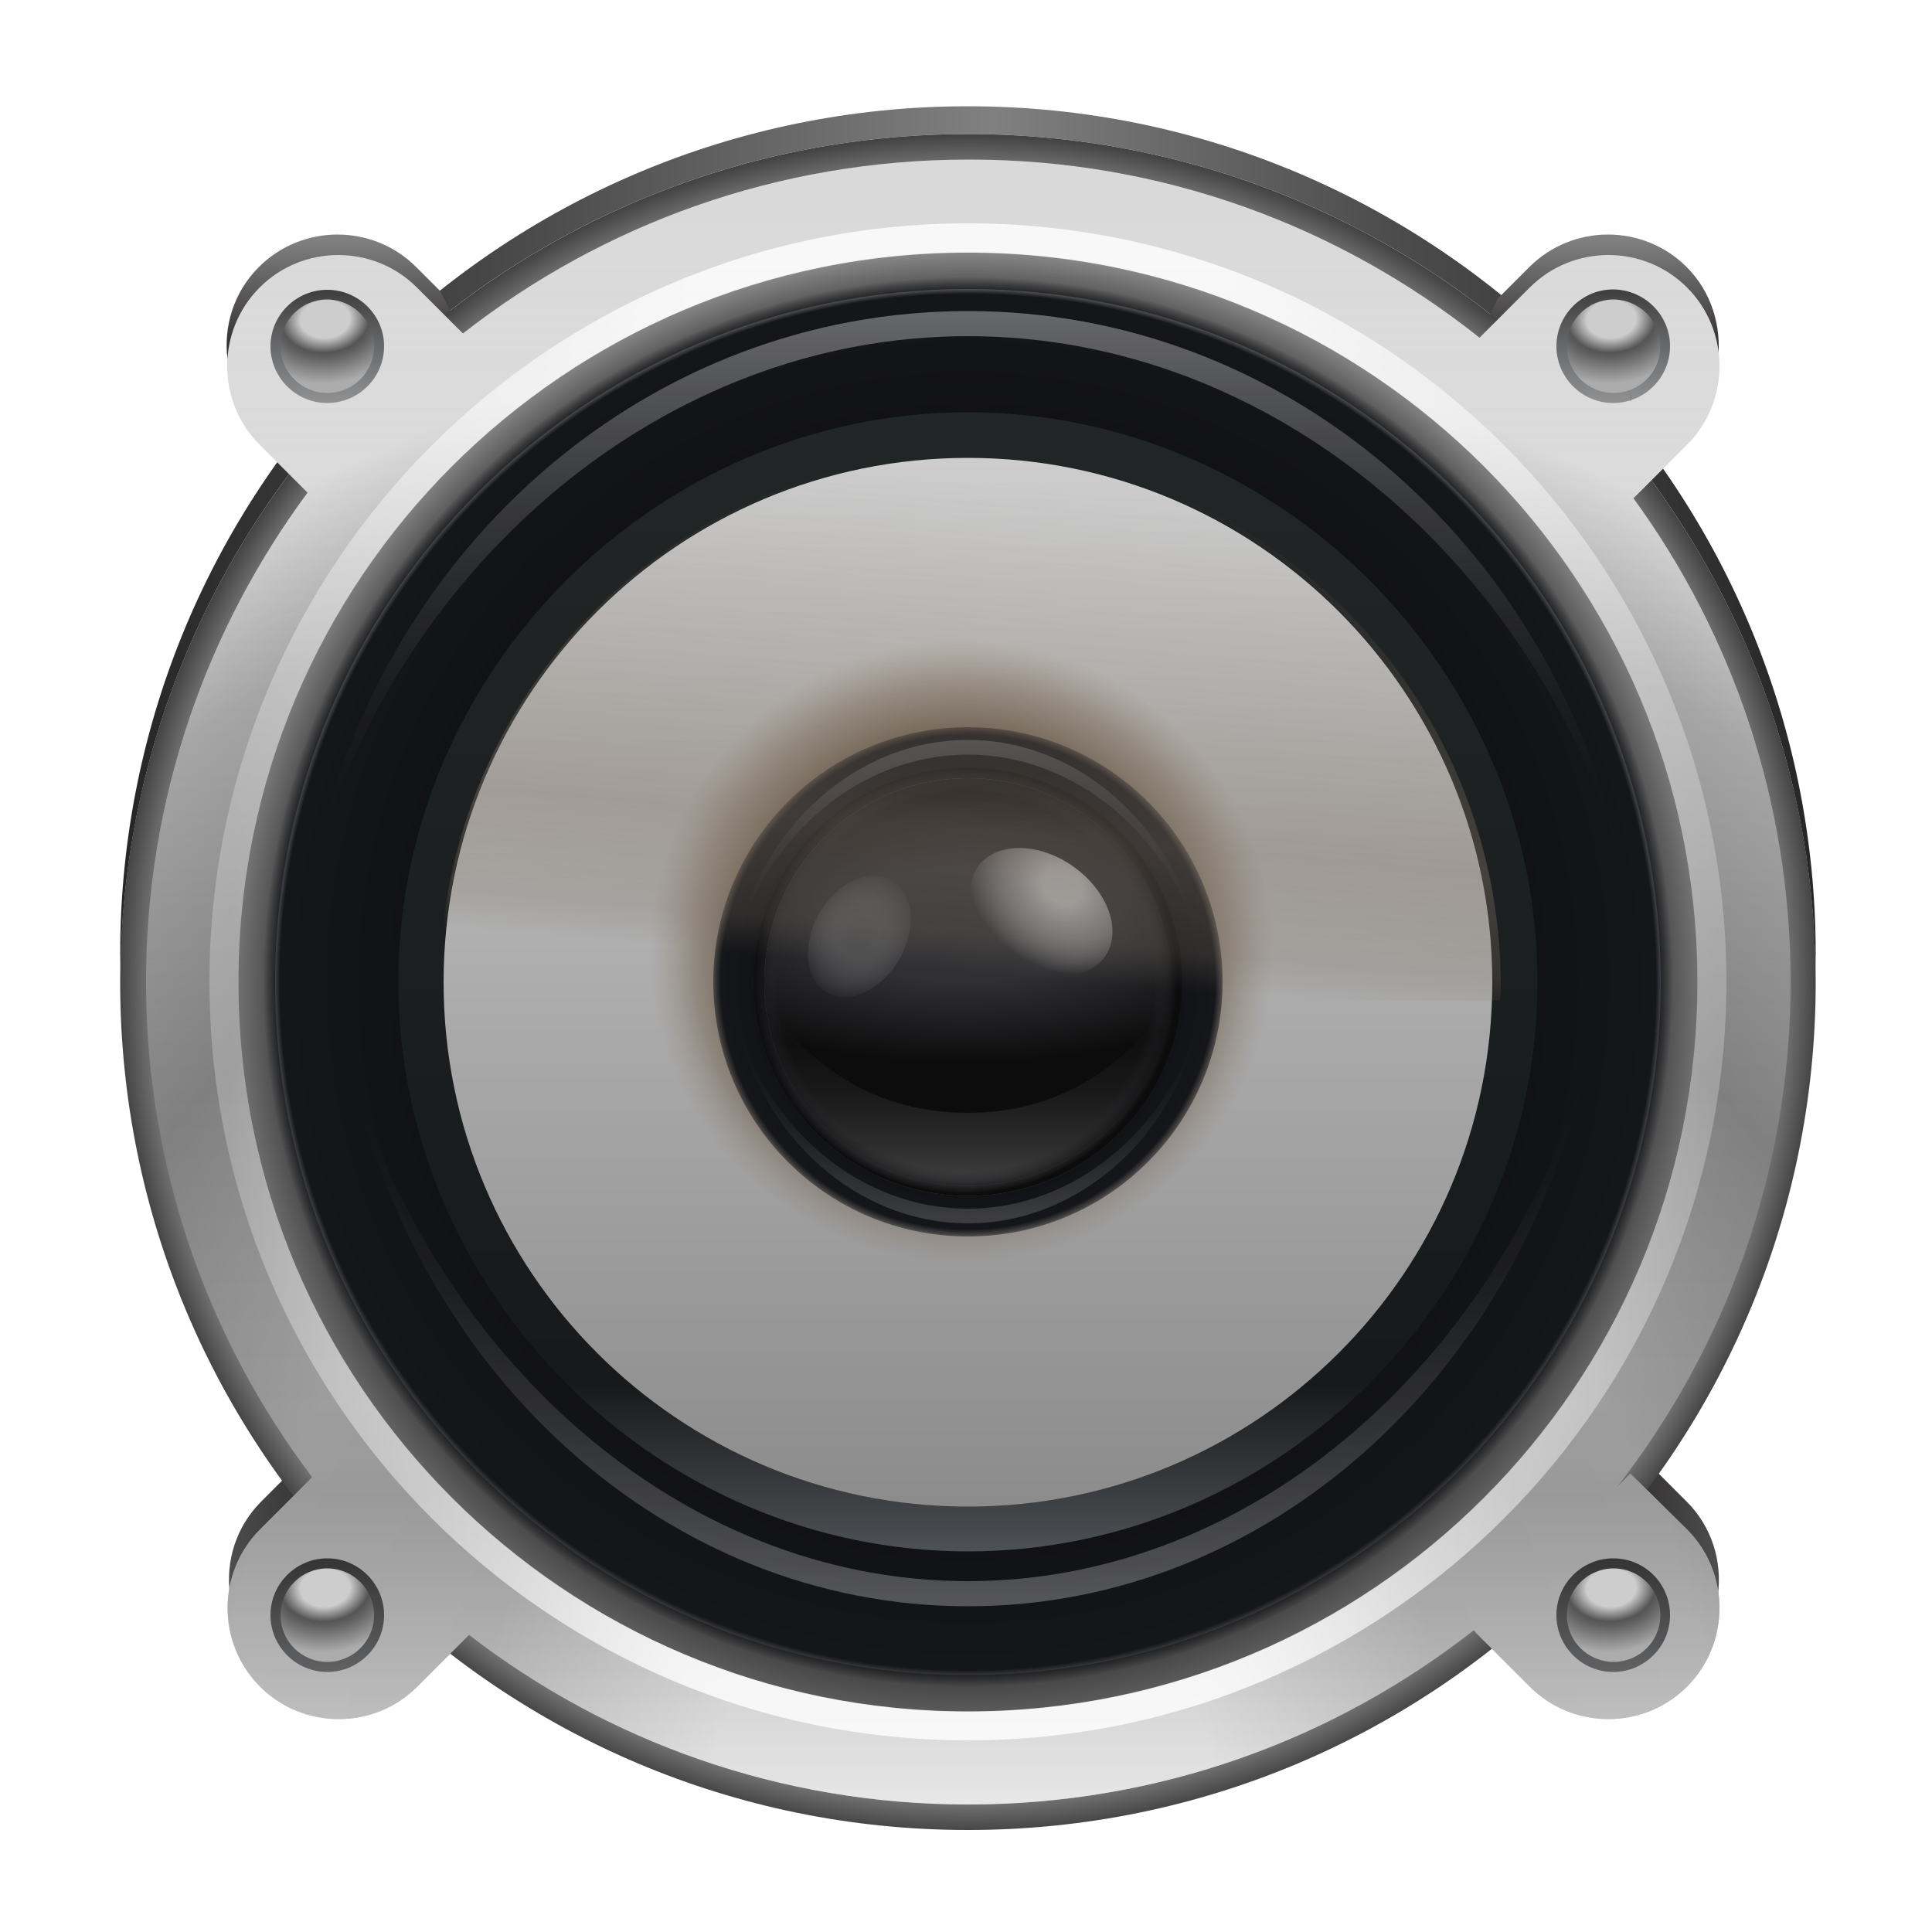
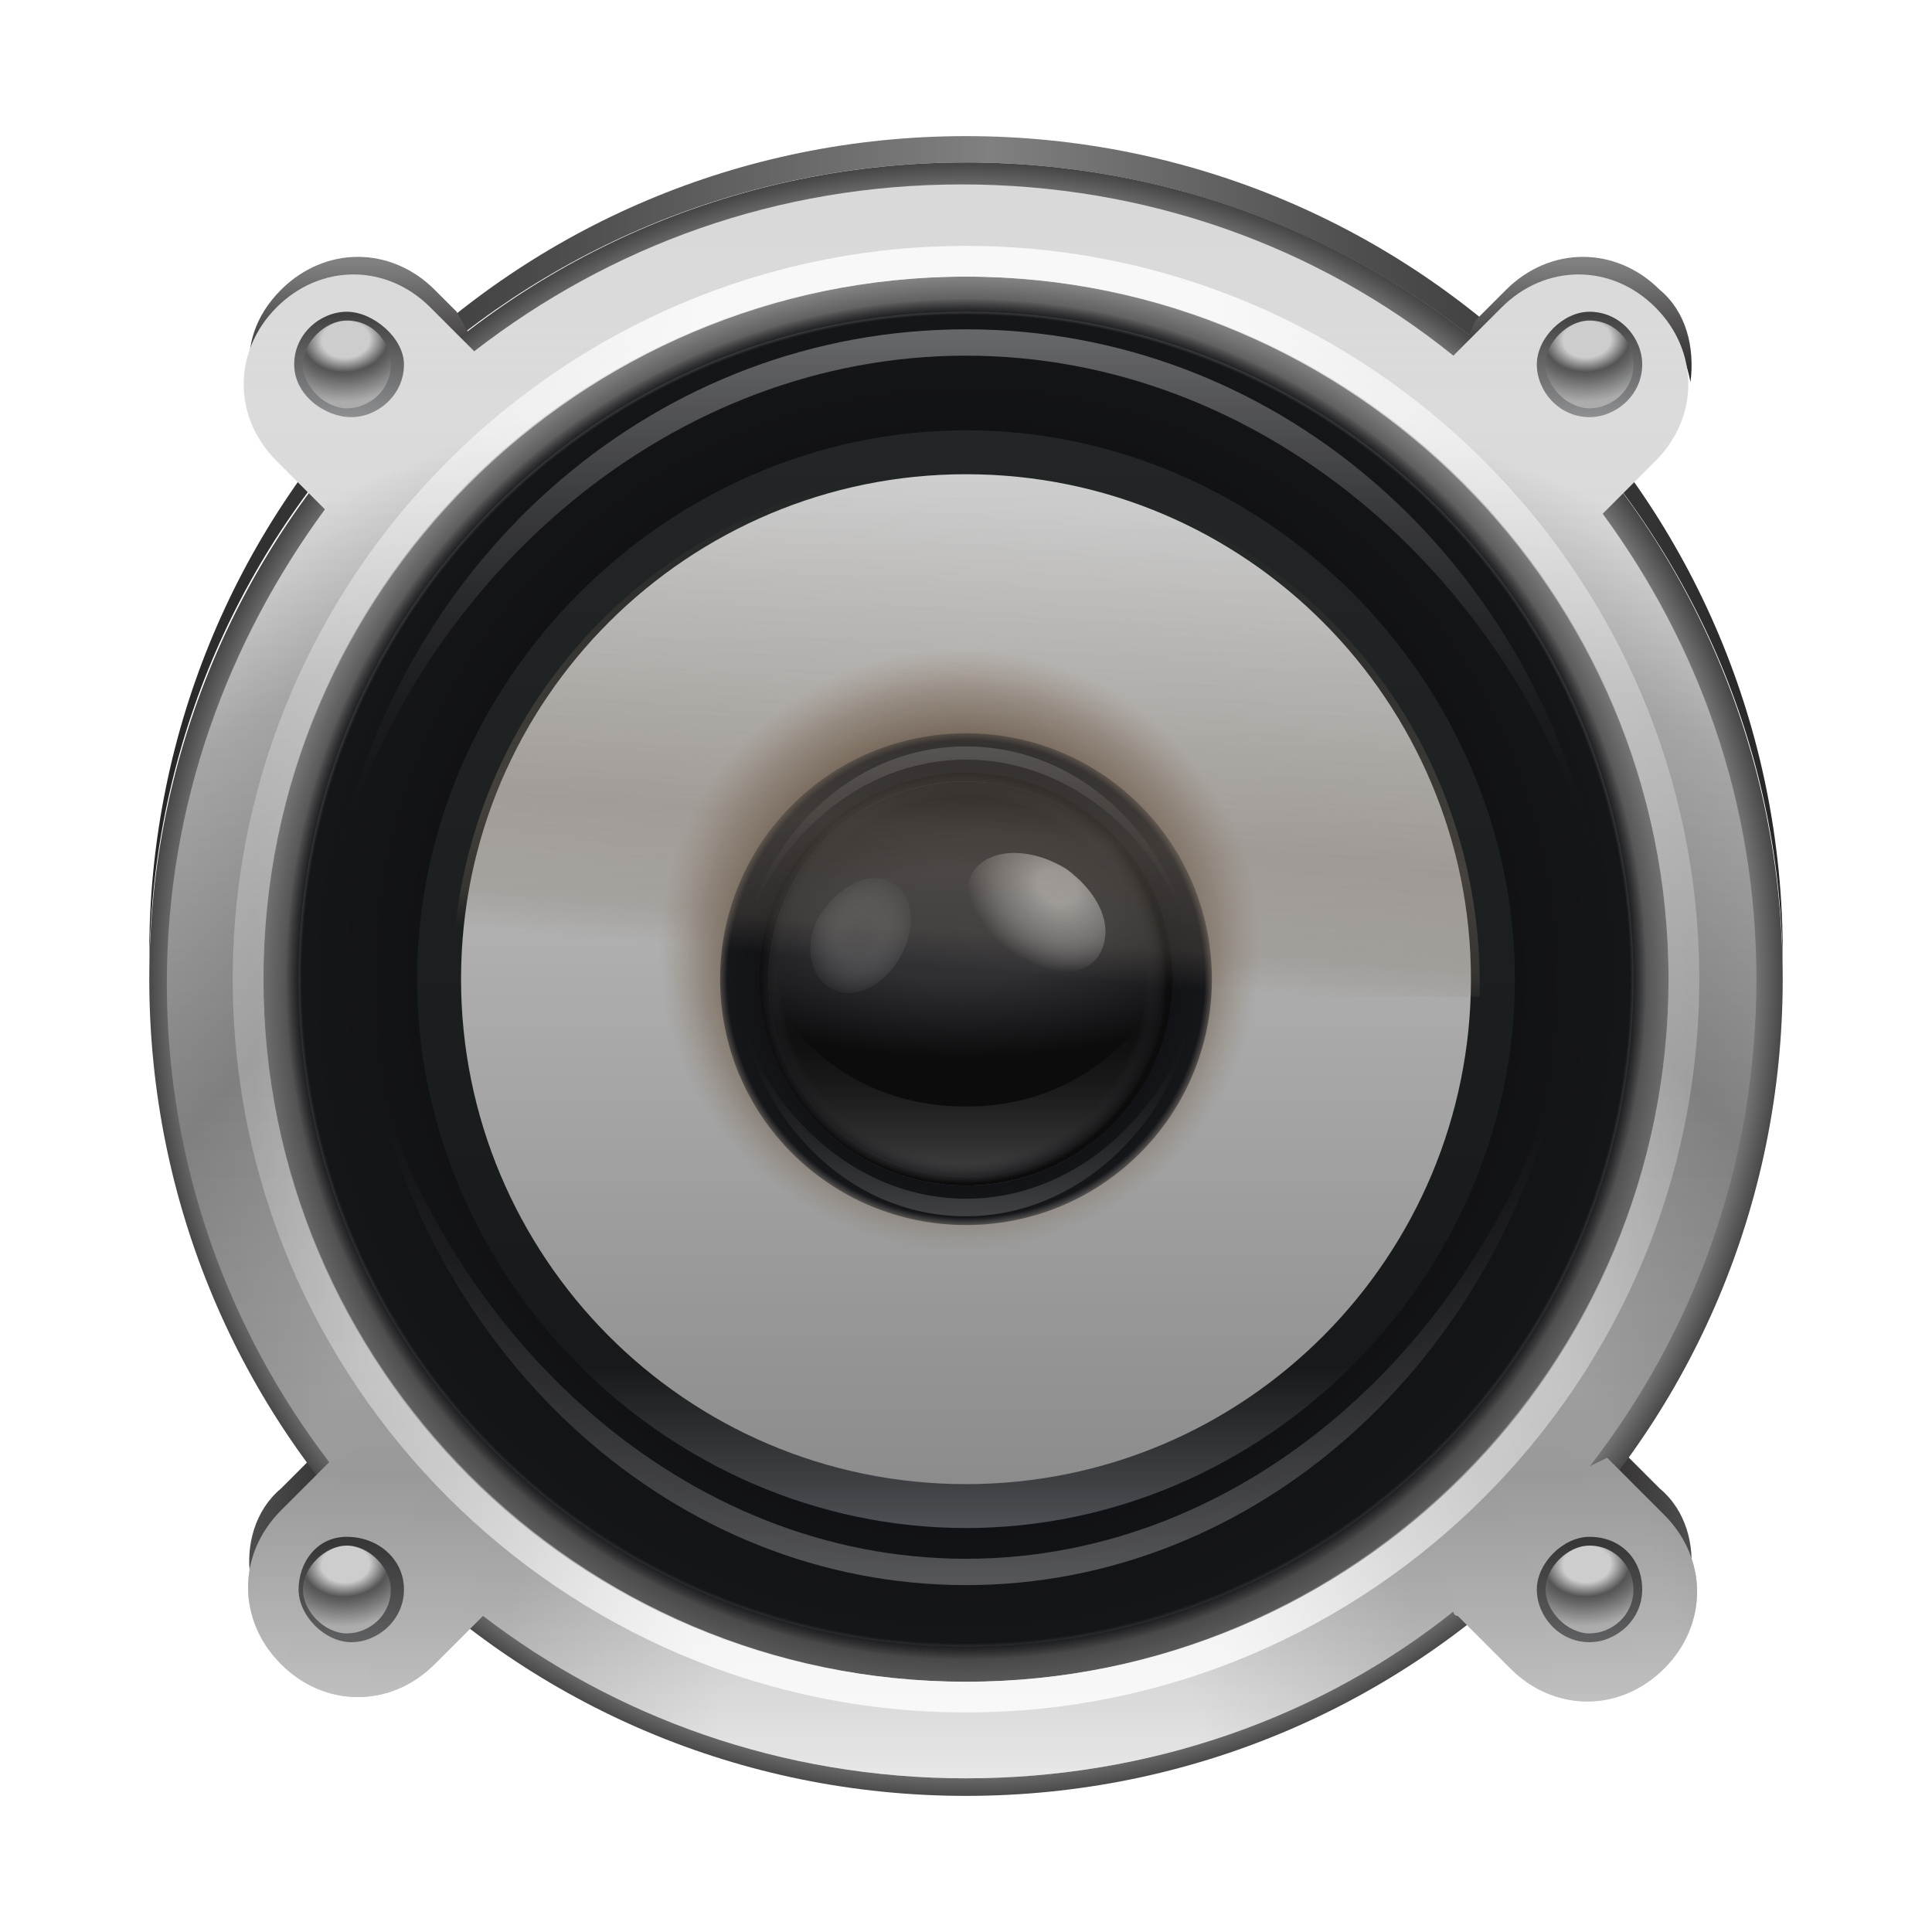
- <svg xmlns="http://www.w3.org/2000/svg" version="1.1" id="icon-speaker" x="0px" y="0px" viewBox="0 0 500 500" style="enable-background:new 0 0 500 500;" xml:space="preserve">
+ <svg xmlns="http://www.w3.org/2000/svg" id="icon-speaker" viewBox="0 0 44 44">
  <style type="text/css">
- 	.st0{fill:url(#SVGID_1_);}
- 	.st1{fill:url(#SVGID_2_);}
- 	.st2{fill:url(#SVGID_3_);}
- 	.st3{fill:url(#SVGID_4_);}
- 	.st4{fill:url(#SVGID_5_);}
- 	.st5{fill:url(#SVGID_6_);}
- 	.st6{fill:url(#SVGID_7_);}
- 	.st7{fill:url(#SVGID_8_);}
- 	.st8{opacity:0.5;fill:url(#SVGID_9_);enable-background:new    ;}
- 	.st9{fill:url(#SVGID_10_);}
- 	.st10{fill:url(#SVGID_11_);}
- 	.st11{opacity:0.8;fill:url(#SVGID_12_);enable-background:new    ;}
- 	.st12{opacity:0.8;fill:url(#SVGID_13_);enable-background:new    ;}
- 	.st13{fill:url(#SVGID_14_);}
- 	.st14{opacity:0.8;fill:url(#SVGID_15_);enable-background:new    ;}
- 	.st15{fill:url(#SVGID_16_);}
- 	.st16{opacity:0.8;fill:url(#SVGID_17_);enable-background:new    ;}
- 	.st17{fill:url(#SVGID_18_);}
- 	.st18{opacity:0.8;fill:url(#SVGID_19_);enable-background:new    ;}
- 	.st19{fill:url(#SVGID_20_);}
- 	.st20{fill:#808080;}
- 	.st21{opacity:0.6;fill:url(#SVGID_21_);enable-background:new    ;}
- 	.st22{fill:url(#SVGID_22_);}
- 	.st23{opacity:0.5;fill:url(#SVGID_23_);enable-background:new    ;}
- 	.st24{opacity:0.4;fill:url(#SVGID_24_);enable-background:new    ;}
- 	.st25{fill:url(#SVGID_25_);}
- 	.st26{fill:url(#SVGID_26_);}
- 	.st27{fill:url(#SVGID_27_);}
- 	.st28{opacity:0.3;fill:url(#SVGID_28_);enable-background:new    ;}
- 	.st29{opacity:0.25;fill:url(#SVGID_29_);enable-background:new    ;}
- 	.st30{opacity:0.8;fill:url(#SVGID_30_);enable-background:new    ;}
- 	.st31{fill:url(#SVGID_31_);}
- 	.st32{opacity:0.7;fill:url(#SVGID_32_);enable-background:new    ;}
- 	.st33{fill:url(#SVGID_33_);}
- 	.st34{opacity:0.5;fill:url(#SVGID_34_);enable-background:new    ;}
- </style>
-   <linearGradient id="SVGID_1_" gradientUnits="userSpaceOnUse" x1="30.895" y1="362.817" x2="469.756" y2="362.817" gradientTransform="matrix(1 0 0 -1 0.1758 501.7847)">
+ 		.st0{fill:url(#SVGID_1_);}
+ 		.st1{fill:url(#SVGID_2_);}
+ 		.st2{fill:url(#SVGID_3_);}
+ 		.st3{fill:url(#SVGID_4_);}
+ 		.st4{fill:url(#SVGID_5_);}
+ 		.st5{fill:url(#SVGID_6_);}
+ 		.st6{fill:url(#SVGID_7_);}
+ 		.st7{fill:url(#SVGID_8_);}
+ 		.st8{opacity:0.5;fill:url(#SVGID_9_);enable-background:new    ;}
+ 		.st9{fill:url(#SVGID_10_);}
+ 		.st10{fill:url(#SVGID_11_);}
+ 		.st11{opacity:0.8;fill:url(#SVGID_12_);enable-background:new    ;}
+ 		.st12{opacity:0.8;fill:url(#SVGID_13_);enable-background:new    ;}
+ 		.st13{fill:url(#SVGID_14_);}
+ 		.st14{opacity:0.8;fill:url(#SVGID_15_);enable-background:new    ;}
+ 		.st15{fill:url(#SVGID_16_);}
+ 		.st16{opacity:0.8;fill:url(#SVGID_17_);enable-background:new    ;}
+ 		.st17{fill:url(#SVGID_18_);}
+ 		.st18{opacity:0.8;fill:url(#SVGID_19_);enable-background:new    ;}
+ 		.st19{fill:url(#SVGID_20_);}
+ 		.st20{fill:#808080;}
+ 		.st21{opacity:0.6;fill:url(#SVGID_21_);enable-background:new    ;}
+ 		.st22{fill:url(#SVGID_22_);}
+ 		.st23{opacity:0.5;fill:url(#SVGID_23_);enable-background:new    ;}
+ 		.st24{opacity:0.4;fill:url(#SVGID_24_);enable-background:new    ;}
+ 		.st25{fill:url(#SVGID_25_);}
+ 		.st26{fill:url(#SVGID_26_);}
+ 		.st27{fill:url(#SVGID_27_);}
+ 		.st28{opacity:0.3;fill:url(#SVGID_28_);enable-background:new    ;}
+ 		.st29{opacity:0.25;fill:url(#SVGID_29_);enable-background:new    ;}
+ 		.st30{opacity:0.8;fill:url(#SVGID_30_);enable-background:new    ;}
+ 		.st31{fill:url(#SVGID_31_);}
+ 		.st32{opacity:0.7;fill:url(#SVGID_32_);enable-background:new    ;}
+ 		.st33{fill:url(#SVGID_33_);}
+ 		.st34{opacity:0.5;fill:url(#SVGID_34_);enable-background:new    ;}
+ 	</style>
+   <linearGradient id="SVGID_1_" gradientUnits="userSpaceOnUse" x1="3.189" y1="-445.259" x2="40.459" y2="-445.259" gradientTransform="matrix(1 0 0 1 0.1758 457.7847)">
    <stop offset="0" style="stop-color:#262626" />
    <stop offset="0.255" style="stop-color:#4D4D4D" />
    <stop offset="0.515" style="stop-color:#808080" />
    <stop offset="0.746" style="stop-color:#4D4D4D" />
    <stop offset="1" style="stop-color:#262626" />
  </linearGradient>
-   <path class="st0" d="M250.5,34.7c120,0,217.4,96.3,219.3,215.8c0-1.2,0.1-2.4,0.1-3.6c0-121.2-98.3-219.4-219.4-219.4  c-121.2,0-219.4,98.2-219.4,219.4c0,1.2,0.1,2.4,0.1,3.6C33.1,131,130.5,34.7,250.5,34.7z" />
-   <linearGradient id="SVGID_2_" gradientUnits="userSpaceOnUse" x1="413.6" y1="405.977" x2="413.6" y2="439.679" gradientTransform="matrix(1 0 0 -1 0.1758 501.7847)">
+   <path class="st0" d="M22,3.7c10.2,0,18.5,8.2,18.6,18.3c0-0.1,0-0.2,0-0.3c0-10.3-8.3-18.6-18.6-18.6c-10.3,0-18.6,8.3-18.6,18.6   c0,0.1,0,0.2,0,0.3C3.5,11.8,11.8,3.7,22,3.7z" />
+   <linearGradient id="SVGID_2_" gradientUnits="userSpaceOnUse" x1="35.694" y1="-448.928" x2="35.694" y2="-451.79" gradientTransform="matrix(1 0 0 1 0.1758 457.7847)">
    <stop offset="0" style="stop-color:#231F20" />
    <stop offset="1" style="stop-color:#808080" />
  </linearGradient>
-   <path class="st1" d="M436.5,69.1c-11.2-11.2-29.5-11.2-40.7,0l-8.2,8.2l-4.8,10.2l0,0l13-11.1c11.2-11.2,29.5-11.2,40.7,0  c4.7,4.7,7.3,10.6,8.1,16.7C445.6,84.6,443,75.6,436.5,69.1z" />
-   <linearGradient id="SVGID_3_" gradientUnits="userSpaceOnUse" x1="88.897" y1="405.985" x2="88.897" y2="439.679" gradientTransform="matrix(1 0 0 -1 0.1758 501.7847)">
+   <path class="st1" d="M37.8,6.6c-1-1-2.5-1-3.5,0l-0.7,0.7l-0.4,0.9l0,0l1.1-0.9c1-1,2.5-1,3.5,0c0.4,0.4,0.6,0.9,0.7,1.4   C38.6,7.9,38.4,7.1,37.8,6.6z" />
+   <linearGradient id="SVGID_3_" gradientUnits="userSpaceOnUse" x1="8.118" y1="-448.928" x2="8.118" y2="-451.79" gradientTransform="matrix(1 0 0 1 0.1758 457.7847)">
    <stop offset="0" style="stop-color:#231F20" />
    <stop offset="1" style="stop-color:#808080" />
  </linearGradient>
-   <path class="st2" d="M113.8,75.2L113.8,75.2l-6.1-6.1c-11.2-11.2-29.5-11.2-40.7,0c-6.6,6.6-9.2,15.5-8.1,24  c0.8-6.1,3.4-12,8.1-16.7c11.2-11.2,29.5-11.2,40.7,0l10.9,10.9l1-1L113.8,75.2z" />
-   <linearGradient id="SVGID_4_" gradientUnits="userSpaceOnUse" x1="381.152" y1="105.493" x2="444.616" y2="105.493" gradientTransform="matrix(1 0 0 -1 0.1758 501.7847)">
+   <path class="st2" d="M10.4,7.1L10.4,7.1L9.9,6.6c-1-1-2.5-1-3.5,0c-0.6,0.6-0.8,1.3-0.7,2c0.1-0.5,0.3-1,0.7-1.4c1-1,2.5-1,3.5,0   l0.9,0.9L10.9,8L10.4,7.1z" />
+   <linearGradient id="SVGID_4_" gradientUnits="userSpaceOnUse" x1="32.936" y1="-423.41" x2="38.325" y2="-423.41" gradientTransform="matrix(1 0 0 1 0.1758 457.7847)">
    <stop offset="0.41" style="stop-color:#231F20" />
    <stop offset="1" style="stop-color:#4D4D4D" />
  </linearGradient>
-   <path class="st3" d="M384.9,418.4l37-37c0.3,0.3,0.7,0.5,0.9,0.8l13.7,13.7c4.7,4.7,7.3,10.6,8.1,16.7c1.1-8.5-1.5-17.4-8.1-24  l-13.7-13.7c-0.3-0.3-0.6-0.5-0.9-0.8l-40.5,40.5c0.3,0.3,0.5,0.7,0.8,0.9L384.9,418.4z" />
-   <linearGradient id="SVGID_5_" gradientUnits="userSpaceOnUse" x1="269.941" y1="105.497" x2="333.404" y2="105.497" gradientTransform="matrix(-1 0 0 -1 392.7266 501.7852)">
+   <path class="st3" d="M33.4,36.3l3.1-3.1c0,0,0.1,0,0.1,0.1l1.2,1.2c0.4,0.4,0.6,0.9,0.7,1.4c0.1-0.7-0.1-1.5-0.7-2l-1.2-1.2   c0,0-0.1,0-0.1-0.1l-3.4,3.4c0,0,0,0.1,0.1,0.1L33.4,36.3z" />
+   <linearGradient id="SVGID_5_" gradientUnits="userSpaceOnUse" x1="383.574" y1="-423.41" x2="388.963" y2="-423.41" gradientTransform="matrix(-1 0 0 1 394.7266 457.7852)">
    <stop offset="0.41" style="stop-color:#231F20" />
    <stop offset="1" style="stop-color:#4D4D4D" />
  </linearGradient>
-   <path class="st4" d="M119.2,418.4l-37-37c-0.3,0.3-0.7,0.5-0.9,0.8l-13.7,13.7c-4.7,4.7-7.3,10.6-8.1,16.7c-1.1-8.5,1.5-17.4,8.1-24  l13.7-13.7c0.3-0.3,0.6-0.5,0.9-0.8l40.5,40.5c-0.3,0.3-0.5,0.7-0.8,0.9L119.2,418.4z" />
-   <radialGradient id="SVGID_6_" cx="253.933" cy="34.861" r="406.791" gradientTransform="matrix(1 0 0 -1 0.1758 501.7847)" gradientUnits="userSpaceOnUse">
+   <path class="st4" d="M10.8,36.3l-3.1-3.1c0,0-0.1,0-0.1,0.1l-1.2,1.2c-0.4,0.4-0.6,0.9-0.7,1.4c-0.1-0.7,0.1-1.5,0.7-2l1.2-1.2   c0,0,0.1,0,0.1-0.1l3.4,3.4c0,0,0,0.1-0.1,0.1L10.8,36.3z" />
+   <radialGradient id="SVGID_6_" cx="22.131" cy="-417.407" r="34.551" gradientTransform="matrix(1 0 0 1 0.1758 457.7847)" gradientUnits="userSpaceOnUse">
    <stop offset="0.169" style="stop-color:#CECECE" />
    <stop offset="0.337" style="stop-color:#989899" />
    <stop offset="0.512" style="stop-color:#9B9B9C" />
    <stop offset="0.705" style="stop-color:#666666" />
    <stop offset="0.892" style="stop-color:#9B9B9C" />
    <stop offset="1" style="stop-color:#D9D9D9" />
  </radialGradient>
-   <path class="st5" d="M467.7,254.2c0,120-97.3,217.2-217.2,217.2c-120,0-217.2-97.3-217.2-217.2c0-120,97.3-217.2,217.2-217.2  C370.5,36.9,467.7,134.2,467.7,254.2z" />
-   <radialGradient id="SVGID_7_" cx="250.5" cy="247.401" r="220.222" gradientTransform="matrix(1 0 0 -1 0 502)" gradientUnits="userSpaceOnUse">
+   <path class="st5" d="M40.4,22.3c0,10.2-8.3,18.4-18.4,18.4c-10.2,0-18.4-8.3-18.4-18.4C3.6,12.1,11.8,3.9,22,3.9   C32.2,3.9,40.4,12.1,40.4,22.3z" />
+   <radialGradient id="SVGID_7_" cx="22" cy="-435.656" r="18.705" gradientTransform="matrix(1 0 0 1 0 458)" gradientUnits="userSpaceOnUse">
    <stop offset="0.952" style="stop-color:#808080" />
    <stop offset="1" style="stop-color:#404040" />
  </radialGradient>
-   <path class="st6" d="M250.5,34.7C129.3,34.7,31.1,133,31.1,254.2c0,121.2,98.2,219.4,219.4,219.4c121.2,0,219.4-98.2,219.4-219.4  C469.9,133,371.7,34.7,250.5,34.7z" />
-   <radialGradient id="SVGID_8_" cx="249.002" cy="37.94" r="378.703" gradientTransform="matrix(1 0 0 -1 0.1758 501.7852)" gradientUnits="userSpaceOnUse">
+   <path class="st6" d="M22,3.7C11.7,3.7,3.4,12,3.4,22.3S11.7,40.9,22,40.9s18.6-8.3,18.6-18.6S32.3,3.7,22,3.7z" />
+   <radialGradient id="SVGID_8_" cx="21.712" cy="-417.669" r="32.165" gradientTransform="matrix(1 0 0 1 0.1758 457.7852)" gradientUnits="userSpaceOnUse">
    <stop offset="0.169" style="stop-color:#CECECE" />
    <stop offset="0.337" style="stop-color:#989899" />
    <stop offset="0.512" style="stop-color:#9B9B9C" />
    <stop offset="0.705" style="stop-color:#666666" />
    <stop offset="0.892" style="stop-color:#9B9B9C" />
    <stop offset="1" style="stop-color:#D9D9D9" />
  </radialGradient>
-   <path class="st7" d="M422.8,382.2c-0.3-0.3-0.6-0.5-0.9-0.8l-3.5,3.5c28.2-36.1,45-81.5,45-130.8c0-46.8-15.1-90-40.7-125.2  c0.1,0,0.1-0.1,0.2-0.1l13.7-13.7c11.2-11.2,11.2-29.5,0-40.7c-11.2-11.2-29.5-11.2-40.7,0l-13,13c-36.3-28.9-82.3-46.2-132.3-46.1  c-49.4,0-94.7,16.8-130.8,45l-11.9-11.9c-11.2-11.2-29.5-11.2-40.7,0c-11.2,11.2-11.2,29.5,0,40.7l12.4,12.4  c-26.2,35.4-41.8,79.2-41.8,126.6c0,48.1,16,92.5,43,128.2l-13.5,13.5c-11.2,11.2-11.2,29.5,0,40.7c11.2,11.2,29.5,11.2,40.7,0  l13.4-13.4C157,450.6,201.9,467,250.5,467c49.4,0,94.8-16.8,130.9-45.1l0,0c0.3,0.3,0.5,0.6,0.8,0.9l13.7,13.7  c11.2,11.2,29.5,11.2,40.7,0c11.2-11.2,11.2-29.5,0-40.7L422.8,382.2z" />
-   <linearGradient id="SVGID_9_" gradientUnits="userSpaceOnUse" x1="250.501" y1="36.112" x2="250.501" y2="453.921" gradientTransform="matrix(1 0 0 -1 0 502)">
+   <path class="st7" d="M36.6,33.2C36.6,33.2,36.6,33.1,36.6,33.2l-0.4,0.2c2.4-3.1,3.8-6.9,3.8-11.1c0-4-1.3-7.6-3.5-10.6c0,0,0,0,0,0   l1.2-1.2c1-1,1-2.5,0-3.5s-2.5-1-3.5,0l-1.1,1.1c-3.1-2.5-7-3.9-11.2-3.9c-4.2,0-8,1.4-11.1,3.8l-1-1c-1-1-2.5-1-3.5,0s-1,2.5,0,3.5   l1.1,1.1c-2.2,3-3.6,6.7-3.6,10.8c0,4.1,1.4,7.9,3.7,10.9l-1.1,1.1c-1,1-1,2.5,0,3.5s2.5,1,3.5,0l1.1-1.1c3,2.3,6.8,3.7,11,3.7   c4.2,0,8.1-1.4,11.1-3.8l0,0c0,0,0,0.1,0.1,0.1l1.2,1.2c1,1,2.5,1,3.5,0c1-1,1-2.5,0-3.5L36.6,33.2z" />
+   <linearGradient id="SVGID_9_" gradientUnits="userSpaceOnUse" x1="22.009" y1="-417.71" x2="22.009" y2="-453.197" gradientTransform="matrix(1 0 0 1 0 458)">
    <stop offset="0" style="stop-color:#FFFFFF" />
    <stop offset="0.188" style="stop-color:#999999;stop-opacity:0.891" />
    <stop offset="1" style="stop-color:#FFFFFF;stop-opacity:0" />
  </linearGradient>
-   <path class="st8" d="M422.8,382.2c-0.3-0.3-0.6-0.5-0.9-0.8l-3.5,3.5c28.2-36.1,45-81.5,45-130.8c0-46.8-15.1-90-40.7-125.2  c0.1,0,0.1-0.1,0.2-0.1l13.7-13.7c11.2-11.2,11.2-29.5,0-40.7c-11.2-11.2-29.5-11.2-40.7,0l-13,13c-36.3-28.9-82.3-46.2-132.3-46.1  c-49.4,0-94.7,16.8-130.8,45l-11.9-11.9c-11.2-11.2-29.5-11.2-40.7,0c-11.2,11.2-11.2,29.5,0,40.7l12.4,12.4  c-26.2,35.4-41.8,79.2-41.8,126.6c0,48.1,16,92.5,43,128.2l-13.5,13.5c-11.2,11.2-11.2,29.5,0,40.7c11.2,11.2,29.5,11.2,40.7,0  l13.4-13.4C157,450.6,201.9,467,250.5,467c49.4,0,94.8-16.8,130.9-45.1l0,0c0.3,0.3,0.5,0.6,0.8,0.9l13.7,13.7  c11.2,11.2,29.5,11.2,40.7,0c11.2-11.2,11.2-29.5,0-40.7L422.8,382.2z" />
-   <linearGradient id="SVGID_10_" gradientUnits="userSpaceOnUse" x1="250.324" y1="432.885" x2="250.324" y2="62.693" gradientTransform="matrix(1 0 0 -1 0.1758 501.7847)">
+   <path class="st8" d="M36.6,33.2C36.6,33.2,36.6,33.1,36.6,33.2l-0.4,0.2c2.4-3.1,3.8-6.9,3.8-11.1c0-4-1.3-7.6-3.5-10.6c0,0,0,0,0,0   l1.2-1.2c1-1,1-2.5,0-3.5s-2.5-1-3.5,0l-1.1,1.1c-3.1-2.5-7-3.9-11.2-3.9c-4.2,0-8,1.4-11.1,3.8l-1-1c-1-1-2.5-1-3.5,0s-1,2.5,0,3.5   l1.1,1.1c-2.2,3-3.6,6.7-3.6,10.8c0,4.1,1.4,7.9,3.7,10.9l-1.1,1.1c-1,1-1,2.5,0,3.5s2.5,1,3.5,0l1.1-1.1c3,2.3,6.8,3.7,11,3.7   c4.2,0,8.1-1.4,11.1-3.8l0,0c0,0,0,0.1,0.1,0.1l1.2,1.2c1,1,2.5,1,3.5,0c1-1,1-2.5,0-3.5L36.6,33.2z" />
+   <linearGradient id="SVGID_10_" gradientUnits="userSpaceOnUse" x1="21.824" y1="-451.213" x2="21.824" y2="-419.771" gradientTransform="matrix(1 0 0 1 0.1758 457.7847)">
    <stop offset="0" style="stop-color:#D9D9D9" />
    <stop offset="1" style="stop-color:#808080" />
  </linearGradient>
-   <path class="st9" d="M439.3,254.2c0,104.3-84.5,188.8-188.8,188.8c-104.3,0-188.8-84.5-188.8-188.8c0-104.3,84.5-188.8,188.8-188.8  C354.8,65.4,439.3,149.9,439.3,254.2z" />
-   <radialGradient id="SVGID_11_" cx="250.324" cy="247.638" r="188.783" gradientTransform="matrix(1 0 0 -1 0.1758 501.7847)" gradientUnits="userSpaceOnUse">
+   <path class="st9" d="M38,22.3c0,8.9-7.2,16-16,16s-16-7.2-16-16s7.2-16,16-16C30.9,6.3,38,13.5,38,22.3z" />
+   <radialGradient id="SVGID_11_" cx="21.824" cy="-435.475" r="16.036" gradientTransform="matrix(1 0 0 1 0.1758 457.7847)" gradientUnits="userSpaceOnUse">
    <stop offset="0.922" style="stop-color:#333333" />
    <stop offset="1" style="stop-color:#333333;stop-opacity:0.5" />
  </radialGradient>
-   <path class="st10" d="M250.5,65.4c-104.3,0-188.8,84.5-188.8,188.8c0,104.3,84.5,188.8,188.8,188.8c104.3,0,188.8-84.5,188.8-188.8  C439.3,149.9,354.8,65.4,250.5,65.4z M250.5,433.5c-99.1,0-179.3-80.3-179.3-179.3c0-99,80.3-179.4,179.3-179.4  c99,0,179.3,80.3,179.3,179.4C429.8,353.2,349.5,433.5,250.5,433.5z" />
-   <linearGradient id="SVGID_12_" gradientUnits="userSpaceOnUse" x1="53.992" y1="247.645" x2="445.033" y2="247.645" gradientTransform="matrix(1 0 0 -1 0.1758 501.7847)">
+   <path class="st10" d="M22,6.3c-8.9,0-16,7.2-16,16s7.2,16,16,16s16-7.2,16-16S30.9,6.3,22,6.3z M22,37.5c-8.4,0-15.2-6.8-15.2-15.2   S13.6,7.1,22,7.1s15.2,6.8,15.2,15.2C37.2,30.7,30.4,37.5,22,37.5z" />
+   <linearGradient id="SVGID_12_" gradientUnits="userSpaceOnUse" x1="5.151" y1="-435.483" x2="38.365" y2="-435.483" gradientTransform="matrix(1 0 0 1 0.1758 457.7847)">
    <stop offset="1.212100e-02" style="stop-color:#FFFFFF;stop-opacity:0.3" />
    <stop offset="0.315" style="stop-color:#FFFFFF" />
    <stop offset="0.679" style="stop-color:#FFFFFF" />
    <stop offset="1" style="stop-color:#FFFFFF;stop-opacity:0.3" />
  </linearGradient>
-   <path class="st11" d="M250.5,57.8c-108.4,0-196.3,87.9-196.3,196.3c0,108.4,87.9,196.3,196.3,196.3c108.4,0,196.3-87.9,196.3-196.3  C446.8,145.7,358.9,57.8,250.5,57.8z M250.5,442.9c-104.3,0-188.8-84.5-188.8-188.8c0-104.3,84.5-188.8,188.8-188.8  c104.3,0,188.8,84.5,188.8,188.8C439.3,358.4,354.8,442.9,250.5,442.9z" />
-   <g>
-     <linearGradient id="SVGID_13_" gradientUnits="userSpaceOnUse" x1="417.962" y1="398.029" x2="417.962" y2="426.364" gradientTransform="matrix(1 0 0 -1 -0.3799 501.7612)">
+   <path class="st11" d="M22,5.6c-9.2,0-16.7,7.5-16.7,16.7S12.8,39,22,39s16.7-7.5,16.7-16.7S31.2,5.6,22,5.6z M22,38.3   c-8.9,0-16-7.2-16-16s7.2-16,16-16s16,7.2,16,16S30.9,38.3,22,38.3z" />
+   <g>
+     <linearGradient id="SVGID_13_" gradientUnits="userSpaceOnUse" x1="36.564" y1="-448.231" x2="36.564" y2="-450.638" gradientTransform="matrix(1 0 0 1 -0.3799 457.7612)">
      <stop offset="0" style="stop-color:#7B7D80" />
      <stop offset="1" style="stop-color:#19191A" />
    </linearGradient>
-     <path class="st12" d="M432.2,89.6c0,8.1-6.6,14.7-14.7,14.7c-8.1,0-14.7-6.6-14.7-14.7c0-8.1,6.6-14.7,14.7-14.7   C425.7,75,432.2,81.6,432.2,89.6z" />
-     <radialGradient id="SVGID_14_" cx="556.148" cy="597.063" r="16.63" gradientTransform="matrix(6.892600e-02 0.9976 1.3169 -9.098200e-02 -407.5844 -417.8704)" gradientUnits="userSpaceOnUse">
-       <stop offset="0.291" style="stop-color:#CDCDCD" />
-       <stop offset="0.521" style="stop-color:#555556" />
-       <stop offset="0.6" style="stop-color:#616162" />
-       <stop offset="1" style="stop-color:#ABACAB" />
-     </radialGradient>
-     <path class="st13" d="M429.7,89.6c0,6.7-5.4,12.1-12.1,12.1c-6.7,0-12.1-5.4-12.1-12.1c0-6.7,5.4-12.1,12.1-12.1   C424.3,77.6,429.7,83,429.7,89.6z" />
-   </g>
-   <g>
-     <linearGradient id="SVGID_15_" gradientUnits="userSpaceOnUse" x1="417.955" y1="69.68" x2="417.955" y2="98.024" gradientTransform="matrix(1 0 0 -1 -0.3799 501.7612)">
+     <path class="st12" d="M37.4,8.3c0,0.7-0.6,1.2-1.2,1.2c-0.7,0-1.2-0.6-1.2-1.2s0.6-1.2,1.2-1.2C36.9,7.1,37.4,7.7,37.4,8.3z" />
+     <radialGradient id="SVGID_14_" cx="455.122" cy="-267.421" r="1.413" gradientTransform="matrix(6.892600e-02 0.9976 -1.3169 9.098200e-02 -347.3928 -421.9622)" gradientUnits="userSpaceOnUse">
+       <stop offset="0.291" style="stop-color:#CDCDCD" />
+       <stop offset="0.521" style="stop-color:#555556" />
+       <stop offset="0.6" style="stop-color:#616162" />
+       <stop offset="1" style="stop-color:#ABACAB" />
+     </radialGradient>
+     <path class="st13" d="M37.2,8.3c0,0.6-0.5,1-1,1s-1-0.5-1-1s0.5-1,1-1C36.8,7.3,37.2,7.8,37.2,8.3z" />
+   </g>
+   <g>
+     <linearGradient id="SVGID_15_" gradientUnits="userSpaceOnUse" x1="36.564" y1="-420.343" x2="36.564" y2="-422.75" gradientTransform="matrix(1 0 0 1 -0.3799 457.7612)">
      <stop offset="0" style="stop-color:#4A4B4D" />
      <stop offset="1" style="stop-color:#19191A" />
    </linearGradient>
-     <path class="st14" d="M432.2,418c0,8.1-6.6,14.7-14.7,14.7c-8.1,0-14.7-6.6-14.7-14.7c0-8.1,6.6-14.7,14.7-14.7   C425.7,403.3,432.2,409.9,432.2,418z" />
-     <radialGradient id="SVGID_16_" cx="514.043" cy="228.725" r="16.63" gradientTransform="matrix(6.892600e-02 0.9976 1.3169 -9.098200e-02 80.3609 -81.0314)" gradientUnits="userSpaceOnUse">
-       <stop offset="0.291" style="stop-color:#CDCDCD" />
-       <stop offset="0.521" style="stop-color:#555556" />
-       <stop offset="0.6" style="stop-color:#616162" />
-       <stop offset="1" style="stop-color:#ABACAB" />
-     </radialGradient>
-     <path class="st15" d="M429.7,418c0,6.7-5.4,12.1-12.1,12.1c-6.7,0-12.1-5.4-12.1-12.1c0-6.7,5.4-12.1,12.1-12.1   C424.3,405.9,429.7,411.3,429.7,418z" />
-   </g>
-   <g>
-     <linearGradient id="SVGID_17_" gradientUnits="userSpaceOnUse" x1="85.081" y1="398.029" x2="85.081" y2="426.364" gradientTransform="matrix(1 0 0 -1 -0.3799 501.7612)">
+     <path class="st14" d="M37.4,36.2c0,0.7-0.6,1.2-1.2,1.2c-0.7,0-1.2-0.6-1.2-1.2s0.6-1.2,1.2-1.2C36.9,35,37.4,35.5,37.4,36.2z" />
+     <radialGradient id="SVGID_16_" cx="113.267" cy="85.214" r="1.413" gradientTransform="matrix(6.892600e-02 0.9976 -1.3169 9.098200e-02 140.5525 -85.1232)" gradientUnits="userSpaceOnUse">
+       <stop offset="0.291" style="stop-color:#CDCDCD" />
+       <stop offset="0.521" style="stop-color:#555556" />
+       <stop offset="0.6" style="stop-color:#616162" />
+       <stop offset="1" style="stop-color:#ABACAB" />
+     </radialGradient>
+     <path class="st15" d="M37.2,36.2c0,0.6-0.5,1-1,1s-1-0.5-1-1s0.5-1,1-1C36.8,35.2,37.2,35.7,37.2,36.2z" />
+   </g>
+   <g>
+     <linearGradient id="SVGID_17_" gradientUnits="userSpaceOnUse" x1="8.298" y1="-448.231" x2="8.298" y2="-450.638" gradientTransform="matrix(1 0 0 1 -0.3799 457.7612)">
      <stop offset="0" style="stop-color:#7B7D80" />
      <stop offset="1" style="stop-color:#19191A" />
    </linearGradient>
-     <path class="st16" d="M99.4,89.6c0,8.1-6.6,14.7-14.7,14.7c-8.1,0-14.7-6.6-14.7-14.7C70,81.6,76.6,75,84.7,75   C92.8,75,99.4,81.6,99.4,89.6z" />
-     <radialGradient id="SVGID_18_" cx="183.436" cy="629.395" r="16.63" gradientTransform="matrix(6.892600e-02 0.9976 1.3169 -9.098200e-02 -757.3522 -43.1031)" gradientUnits="userSpaceOnUse">
-       <stop offset="0.291" style="stop-color:#CDCDCD" />
-       <stop offset="0.521" style="stop-color:#555556" />
-       <stop offset="0.6" style="stop-color:#616162" />
-       <stop offset="1" style="stop-color:#ABACAB" />
-     </radialGradient>
-     <path class="st17" d="M96.8,89.6c0,6.7-5.4,12.1-12.1,12.1c-6.7,0-12.1-5.4-12.1-12.1c0-6.7,5.4-12.1,12.1-12.1   C91.4,77.6,96.8,83,96.8,89.6z" />
-   </g>
-   <g>
-     <linearGradient id="SVGID_19_" gradientUnits="userSpaceOnUse" x1="85.088" y1="69.68" x2="85.088" y2="98.024" gradientTransform="matrix(1 0 0 -1 -0.3799 501.7612)">
+     <path class="st16" d="M9.2,8.3c0,0.7-0.6,1.2-1.2,1.2S6.7,9,6.7,8.3c0-0.7,0.6-1.2,1.2-1.2S9.2,7.7,9.2,8.3z" />
+     <radialGradient id="SVGID_18_" cx="103.397" cy="-529.96" r="1.413" gradientTransform="matrix(6.892600e-02 0.9976 -1.3169 9.098200e-02 -697.1606 -47.1949)" gradientUnits="userSpaceOnUse">
+       <stop offset="0.291" style="stop-color:#CDCDCD" />
+       <stop offset="0.521" style="stop-color:#555556" />
+       <stop offset="0.6" style="stop-color:#616162" />
+       <stop offset="1" style="stop-color:#ABACAB" />
+     </radialGradient>
+     <path class="st17" d="M8.9,8.3c0,0.6-0.5,1-1,1s-1-0.5-1-1s0.5-1,1-1C8.5,7.3,8.9,7.8,8.9,8.3z" />
+   </g>
+   <g>
+     <linearGradient id="SVGID_19_" gradientUnits="userSpaceOnUse" x1="8.298" y1="-420.343" x2="8.298" y2="-422.75" gradientTransform="matrix(1 0 0 1 -0.3799 457.7612)">
      <stop offset="0" style="stop-color:#4A4B4D" />
      <stop offset="1" style="stop-color:#19191A" />
    </linearGradient>
-     <path class="st18" d="M99.4,418c0,8.1-6.6,14.7-14.7,14.7c-8.1,0-14.7-6.6-14.7-14.7c0-8.1,6.6-14.7,14.7-14.7   C92.8,403.3,99.4,409.9,99.4,418z" />
-     <radialGradient id="SVGID_20_" cx="141.347" cy="261.055" r="16.63" gradientTransform="matrix(6.892600e-02 0.9976 1.3169 -9.098200e-02 -269.3915 293.7192)" gradientUnits="userSpaceOnUse">
-       <stop offset="0.291" style="stop-color:#CDCDCD" />
-       <stop offset="0.521" style="stop-color:#555556" />
-       <stop offset="0.6" style="stop-color:#616162" />
-       <stop offset="1" style="stop-color:#ABACAB" />
-     </radialGradient>
-     <path class="st19" d="M96.8,418c0,6.7-5.4,12.1-12.1,12.1c-6.7,0-12.1-5.4-12.1-12.1c0-6.7,5.4-12.1,12.1-12.1   C91.4,405.9,96.8,411.3,96.8,418z" />
-   </g>
-   <path class="st20" d="M421.9,103.9c0.5-0.5,0.5-1.4,0-2" />
-   <radialGradient id="SVGID_21_" cx="248.677" cy="255.578" r="80.65" gradientTransform="matrix(1 0 0 -1 0.1758 501.7847)" gradientUnits="userSpaceOnUse">
+     <path class="st18" d="M9.2,36.2c0,0.7-0.6,1.2-1.2,1.2s-1.2-0.6-1.2-1.2S7.2,35,7.9,35S9.2,35.5,9.2,36.2z" />
+     <radialGradient id="SVGID_20_" cx="-238.441" cy="-177.314" r="1.413" gradientTransform="matrix(6.892600e-02 0.9976 -1.3169 9.098200e-02 -209.1999 289.6274)" gradientUnits="userSpaceOnUse">
+       <stop offset="0.291" style="stop-color:#CDCDCD" />
+       <stop offset="0.521" style="stop-color:#555556" />
+       <stop offset="0.6" style="stop-color:#616162" />
+       <stop offset="1" style="stop-color:#ABACAB" />
+     </radialGradient>
+     <path class="st19" d="M8.9,36.2c0,0.6-0.5,1-1,1s-1-0.5-1-1s0.5-1,1-1S8.9,35.7,8.9,36.2z" />
+   </g>
+   <path class="st20" d="M36.6,9.5c0,0,0-0.1,0-0.2" />
+   <radialGradient id="SVGID_21_" cx="21.684" cy="-436.15" r="6.85" gradientTransform="matrix(1 0 0 1 0.1758 457.7847)" gradientUnits="userSpaceOnUse">
    <stop offset="0.564" style="stop-color:#331A00;stop-opacity:0" />
    <stop offset="0.679" style="stop-color:#331A00" />
    <stop offset="0.861" style="stop-color:#523619;stop-opacity:0.5" />
    <stop offset="1" style="stop-color:#806040;stop-opacity:0" />
  </radialGradient>
-   <path class="st21" d="M329.5,246.2c0,44.5-36.1,80.7-80.6,80.7c-44.5,0-80.6-36.1-80.7-80.7c0-44.5,36.1-80.6,80.6-80.6  C293.4,165.6,329.5,201.7,329.5,246.2z" />
-   <radialGradient id="SVGID_22_" cx="250.328" cy="247.638" r="182.427" gradientTransform="matrix(1 0 0 -1 0.1758 501.7847)" gradientUnits="userSpaceOnUse">
+   <path class="st21" d="M28.7,21.6c0,3.8-3.1,6.9-6.8,6.9S15,25.4,15,21.6c0-3.8,3.1-6.8,6.8-6.8C25.6,14.8,28.7,17.9,28.7,21.6z" />
+   <radialGradient id="SVGID_22_" cx="21.824" cy="-435.483" r="15.492" gradientTransform="matrix(1 0 0 1 0.1758 457.7847)" gradientUnits="userSpaceOnUse">
    <stop offset="0" style="stop-color:#000000" />
    <stop offset="0.976" style="stop-color:#15161A" />
    <stop offset="1" style="stop-color:#141519;stop-opacity:0" />
  </radialGradient>
-   <path class="st22" d="M250.5,71.7c-100.8,0-182.4,81.7-182.4,182.4c0,100.7,81.7,182.4,182.4,182.4c100.7,0,182.4-81.7,182.4-182.4  C432.9,153.4,351.2,71.7,250.5,71.7z M250.5,400.1c-80.6,0-145.9-65.3-145.9-145.9c0-80.6,65.3-145.9,145.9-145.9  c80.6,0,145.9,65.3,145.9,145.9C396.4,334.7,331.1,400.1,250.5,400.1z" />
-   <linearGradient id="SVGID_23_" gradientUnits="userSpaceOnUse" x1="250.326" y1="420.981" x2="250.326" y2="275.501" gradientTransform="matrix(1 0 0 -1 0.1758 501.7847)">
-     <stop offset="0" style="stop-color:#FFFFFF;stop-opacity:0.7" />
-     <stop offset="0.248" style="stop-color:#FFFFFF;stop-opacity:0.4" />
-     <stop offset="1" style="stop-color:#000000;stop-opacity:0" />
-   </linearGradient>
-   <path class="st23" d="M250.5,87c79.1,0,146.1,59.1,168.6,134.5c-17.9-80.7-86.5-141-168.6-141c-82.2,0-150.8,60.2-168.6,141  C104.4,146.1,171.4,87,250.5,87z" />
-   <linearGradient id="SVGID_24_" gradientUnits="userSpaceOnUse" x1="250.319" y1="871.236" x2="250.319" y2="725.756" gradientTransform="matrix(1 0 0 1 0.1758 -455.7861)">
-     <stop offset="0" style="stop-color:#FFFFFF;stop-opacity:0.7" />
-     <stop offset="0.248" style="stop-color:#FFFFFF;stop-opacity:0.4" />
-     <stop offset="1" style="stop-color:#000000;stop-opacity:0" />
-   </linearGradient>
-   <path class="st24" d="M250.5,409.2c75.2,0,138.8-59.1,160.2-134.5c-17,80.7-82.2,141-160.2,141c-78,0-143.2-60.2-160.2-141  C111.7,350.2,175.3,409.2,250.5,409.2z" />
-   <linearGradient id="SVGID_25_" gradientUnits="userSpaceOnUse" x1="250.328" y1="393.336" x2="250.328" y2="99.471" gradientTransform="matrix(1 0 0 -1 0.1758 501.7847)">
+   <path class="st22" d="M22,6.8c-8.6,0-15.5,6.9-15.5,15.5S13.4,37.8,22,37.8s15.5-6.9,15.5-15.5S30.6,6.8,22,6.8z M22,34.7   c-6.8,0-12.4-5.5-12.4-12.4S15.2,9.9,22,9.9s12.4,5.5,12.4,12.4C34.4,29.1,28.8,34.7,22,34.7z" />
+   <linearGradient id="SVGID_23_" gradientUnits="userSpaceOnUse" x1="21.824" y1="-450.202" x2="21.824" y2="-437.846" gradientTransform="matrix(1 0 0 1 0.1758 457.7847)">
+     <stop offset="0" style="stop-color:#FFFFFF;stop-opacity:0.7" />
+     <stop offset="0.248" style="stop-color:#FFFFFF;stop-opacity:0.4" />
+     <stop offset="1" style="stop-color:#000000;stop-opacity:0" />
+   </linearGradient>
+   <path class="st23" d="M22,8.1c6.7,0,12.4,5,14.3,11.4c-1.5-6.9-7.3-12-14.3-12c-7,0-12.8,5.1-14.3,12C9.6,13.1,15.3,8.1,22,8.1z" />
+   <linearGradient id="SVGID_24_" gradientUnits="userSpaceOnUse" x1="21.824" y1="-445.792" x2="21.824" y2="-433.435" gradientTransform="matrix(1 0 0 -1 0.1758 -409.7861)">
+     <stop offset="0" style="stop-color:#FFFFFF;stop-opacity:0.7" />
+     <stop offset="0.248" style="stop-color:#FFFFFF;stop-opacity:0.4" />
+     <stop offset="1" style="stop-color:#000000;stop-opacity:0" />
+   </linearGradient>
+   <path class="st24" d="M22,35.5c6.4,0,11.8-5,13.6-11.4c-1.4,6.9-7,12-13.6,12s-12.2-5.1-13.6-12C10.2,30.5,15.6,35.5,22,35.5z" />
+   <linearGradient id="SVGID_25_" gradientUnits="userSpaceOnUse" x1="21.824" y1="-447.854" x2="21.824" y2="-422.894" gradientTransform="matrix(1 0 0 1 0.1758 457.7847)">
    <stop offset="0" style="stop-color:#222626" />
    <stop offset="0.849" style="stop-color:#17191A" />
    <stop offset="1" style="stop-color:#4F5256" />
  </linearGradient>
-   <path class="st25" d="M250.5,106.7c-80.6,0-147.4,66.8-147.4,147.4c0,80.6,66.8,147.4,147.4,147.4c80.6,0,147.4-66.8,147.4-147.4  C397.9,173.5,331.1,106.7,250.5,106.7z M250.5,389.9c-75,0-135.7-60.8-135.7-135.7c0-75,60.8-135.7,135.7-135.7  c75,0,135.7,60.8,135.7,135.7C386.2,329.1,325.5,389.9,250.5,389.9z" />
-   <radialGradient id="SVGID_26_" cx="249.1" cy="53.952" r="92.747" gradientTransform="matrix(1 0 0 -0.4106 0.1758 261.6085)" gradientUnits="userSpaceOnUse">
+   <path class="st25" d="M22,9.8c-6.8,0-12.5,5.7-12.5,12.5S15.2,34.8,22,34.8s12.5-5.7,12.5-12.5S28.8,9.8,22,9.8z M22,33.8   c-6.4,0-11.5-5.2-11.5-11.5c0-6.4,5.2-11.5,11.5-11.5c6.4,0,11.5,5.2,11.5,11.5S28.4,33.8,22,33.8z" />
+   <radialGradient id="SVGID_26_" cx="21.72" cy="-543.287" r="7.878" gradientTransform="matrix(1 0 0 0.4106 0.1758 244.1315)" gradientUnits="userSpaceOnUse">
    <stop offset="0.382" style="stop-color:#303033" />
    <stop offset="0.939" style="stop-color:#0C0C0D" />
  </radialGradient>
-   <path class="st26" d="M303.2,254.1c0,29.1-23.6,52.7-52.7,52.8c-29.1,0-52.7-23.6-52.7-52.8c0-29.1,23.6-52.7,52.7-52.7  C279.6,201.4,303.2,225,303.2,254.1z" />
-   <radialGradient id="SVGID_27_" cx="250.321" cy="247.648" r="65.943" gradientTransform="matrix(1 0 0 -1 0.1758 501.7847)" gradientUnits="userSpaceOnUse">
+   <path class="st26" d="M26.5,22.3c0,2.5-2,4.5-4.5,4.5c-2.5,0-4.5-2-4.5-4.5c0-2.5,2-4.5,4.5-4.5S26.5,19.8,26.5,22.3z" />
+   <radialGradient id="SVGID_27_" cx="21.824" cy="-435.483" r="5.597" gradientTransform="matrix(1 0 0 1 0.1758 457.7847)" gradientUnits="userSpaceOnUse">
    <stop offset="0" style="stop-color:#000000" />
    <stop offset="0.97" style="stop-color:#15161A" />
    <stop offset="1" style="stop-color:#141519;stop-opacity:0.5" />
  </radialGradient>
-   <path class="st27" d="M250.5,188.2c-36.4,0-65.9,29.5-65.9,65.9c0,36.4,29.5,65.9,65.9,65.9c36.4,0,65.9-29.5,65.9-65.9  C316.4,217.7,286.9,188.2,250.5,188.2z M250.5,306.9c-29.1,0-52.7-23.6-52.7-52.8c0-29.1,23.6-52.7,52.7-52.7  c29.1,0,52.7,23.6,52.7,52.7C303.2,283.3,279.6,306.9,250.5,306.9z" />
-   <linearGradient id="SVGID_28_" gradientUnits="userSpaceOnUse" x1="250.324" y1="310.123" x2="250.324" y2="257.183" gradientTransform="matrix(1 0 0 -1 0.1758 501.7847)">
-     <stop offset="0" style="stop-color:#FFFFFF;stop-opacity:0.7" />
-     <stop offset="0.248" style="stop-color:#FFFFFF;stop-opacity:0.4" />
-     <stop offset="1" style="stop-color:#000000;stop-opacity:0" />
-   </linearGradient>
-   <path class="st28" d="M250.5,195.3c28,0,51.6,20.9,59.6,47.5c-6.3-28.5-30.6-51.3-59.6-51.3c-29,0-53.3,22.8-59.6,51.3  C198.9,216.2,222.5,195.3,250.5,195.3z" />
-   <linearGradient id="SVGID_29_" gradientUnits="userSpaceOnUse" x1="250.325" y1="763.24" x2="250.325" y2="710.301" gradientTransform="matrix(1 0 0 1 0.1753 -446.7275)">
-     <stop offset="0" style="stop-color:#FFFFFF;stop-opacity:0.7" />
-     <stop offset="0.248" style="stop-color:#FFFFFF;stop-opacity:0.4" />
-     <stop offset="1" style="stop-color:#000000;stop-opacity:0" />
-   </linearGradient>
-   <path class="st29" d="M250.5,312.8c28,0,51.6-20.9,59.6-47.5c-6.3,28.5-30.6,51.3-59.6,51.3c-29,0-53.3-22.8-59.6-51.3  C198.9,292,222.5,312.8,250.5,312.8z" />
-   <linearGradient id="SVGID_30_" gradientUnits="userSpaceOnUse" x1="250.321" y1="245.901" x2="250.321" y2="184.619" gradientTransform="matrix(1 0 0 -1 0.1758 501.7847)">
+   <path class="st27" d="M22,16.7c-3.1,0-5.6,2.5-5.6,5.6c0,3.1,2.5,5.6,5.6,5.6s5.6-2.5,5.6-5.6C27.6,19.2,25.1,16.7,22,16.7z    M22,26.8c-2.5,0-4.5-2-4.5-4.5c0-2.5,2-4.5,4.5-4.5s4.5,2,4.5,4.5C26.5,24.8,24.5,26.8,22,26.8z" />
+   <linearGradient id="SVGID_28_" gradientUnits="userSpaceOnUse" x1="21.824" y1="-440.786" x2="21.824" y2="-436.29" gradientTransform="matrix(1 0 0 1 0.1758 457.7847)">
+     <stop offset="0" style="stop-color:#FFFFFF;stop-opacity:0.7" />
+     <stop offset="0.248" style="stop-color:#FFFFFF;stop-opacity:0.4" />
+     <stop offset="1" style="stop-color:#000000;stop-opacity:0" />
+   </linearGradient>
+   <path class="st28" d="M22,17.3c2.4,0,4.4,1.8,5.1,4C26.5,18.9,24.5,17,22,17s-4.5,1.9-5.1,4.4C17.6,19.1,19.6,17.3,22,17.3z" />
+   <linearGradient id="SVGID_29_" gradientUnits="userSpaceOnUse" x1="21.825" y1="-428.33" x2="21.825" y2="-423.834" gradientTransform="matrix(1 0 0 -1 0.1753 -400.7275)">
+     <stop offset="0" style="stop-color:#FFFFFF;stop-opacity:0.7" />
+     <stop offset="0.248" style="stop-color:#FFFFFF;stop-opacity:0.4" />
+     <stop offset="1" style="stop-color:#000000;stop-opacity:0" />
+   </linearGradient>
+   <path class="st29" d="M22,27.3c2.4,0,4.4-1.8,5.1-4c-0.5,2.4-2.6,4.4-5.1,4.4s-4.5-1.9-5.1-4.4C17.6,25.5,19.6,27.3,22,27.3z" />
+   <linearGradient id="SVGID_30_" gradientUnits="userSpaceOnUse" x1="21.824" y1="-435.332" x2="21.824" y2="-430.127" gradientTransform="matrix(1 0 0 1 0.1758 457.7847)">
    <stop offset="0" style="stop-color:#000000;stop-opacity:0" />
    <stop offset="1" style="stop-color:#FFFFFF;stop-opacity:0.4" />
  </linearGradient>
-   <path class="st30" d="M250.5,288c-41.4,0-55.4-35.9-55.4-33.9c0,30.6,24.8,55.4,55.4,55.4c30.6,0,55.4-24.8,55.4-55.4  C305.9,252.1,291.3,288,250.5,288z" />
-   <radialGradient id="SVGID_31_" cx="249.618" cy="247.794" r="54.845" gradientTransform="matrix(1 0 0 -1 0.1758 501.7847)" gradientUnits="userSpaceOnUse">
+   <path class="st30" d="M22,25.2c-3.5,0-4.7-3-4.7-2.9c0,2.6,2.1,4.7,4.7,4.7s4.7-2.1,4.7-4.7C26.7,22.1,25.5,25.2,22,25.2z" />
+   <radialGradient id="SVGID_31_" cx="21.764" cy="-435.483" r="4.654" gradientTransform="matrix(1 0 0 1 0.1758 457.7847)" gradientUnits="userSpaceOnUse">
    <stop offset="0.891" style="stop-color:#2E2E31;stop-opacity:0" />
    <stop offset="1" style="stop-color:#0C0C0D" />
  </radialGradient>
-   <path class="st31" d="M305.9,254.1c0,30.6-24.8,55.4-55.4,55.4c-30.6,0-55.4-24.8-55.4-55.4c0-30.6,24.8-55.4,55.4-55.4  C281.1,198.8,305.9,223.6,305.9,254.1z" />
-   <radialGradient id="SVGID_32_" cx="316.343" cy="356.597" r="14.561" gradientTransform="matrix(0.866 0.5 0.6087 -1.0543 -268.6488 460.1061)" gradientUnits="userSpaceOnUse">
+   <path class="st31" d="M26.7,22.3c0,2.6-2.1,4.7-4.7,4.7s-4.7-2.1-4.7-4.7s2.1-4.7,4.7-4.7C24.6,17.6,26.7,19.7,26.7,22.3z" />
+   <radialGradient id="SVGID_32_" cx="29.872" cy="-385.846" r="1.237" gradientTransform="matrix(0.866 0.5 -0.6087 1.0543 -241.1233 413.1626)" gradientUnits="userSpaceOnUse">
    <stop offset="0.2" style="stop-color:#808080;stop-opacity:0.5" />
    <stop offset="1" style="stop-color:#FFFFFF;stop-opacity:0" />
  </radialGradient>
-   <path class="st32" d="M232.7,248.3c-4.6,8-13,11.9-18.7,8.6c-5.7-3.3-6.6-12.5-2-20.5c4.6-8,13-11.9,18.7-8.6  C236.5,231.1,237.4,240.3,232.7,248.3z" />
-   <radialGradient id="SVGID_33_" cx="204.786" cy="260.954" r="21.592" gradientTransform="matrix(-0.5736 0.8192 -0.9973 -0.6983 652.7191 243.6068)" gradientUnits="userSpaceOnUse">
+   <path class="st32" d="M20.5,21.8c-0.4,0.7-1.1,1-1.6,0.7c-0.5-0.3-0.6-1.1-0.2-1.7s1.1-1,1.6-0.7C20.8,20.3,20.9,21.1,20.5,21.8z" />
+   <radialGradient id="SVGID_33_" cx="178.291" cy="-484.373" r="1.834" gradientTransform="matrix(-0.5736 0.8192 0.9973 0.6983 609.4142 212.3641)" gradientUnits="userSpaceOnUse">
    <stop offset="0.206" style="stop-color:#FFFFFF;stop-opacity:0.6" />
    <stop offset="0.612" style="stop-color:#DDDDDD;stop-opacity:0.405" />
    <stop offset="1" style="stop-color:#FFFFFF;stop-opacity:0" />
  </radialGradient>
-   <path class="st33" d="M261.3,247.7c9.1,6.4,20.2,6.3,24.7-0.2c4.5-6.5,0.8-16.9-8.3-23.3c-9.1-6.4-20.2-6.3-24.7,0.2  C248.5,230.9,252.2,241.3,261.3,247.7z" />
-   <linearGradient id="SVGID_34_" gradientUnits="userSpaceOnUse" x1="261.799" y1="376.595" x2="251.062" y2="250.061" gradientTransform="matrix(1 0 0 -1 0.1758 501.7847)">
+   <path class="st33" d="M22.9,21.8c0.8,0.5,1.7,0.5,2.1,0c0.4-0.6,0.1-1.4-0.7-2c-0.8-0.5-1.7-0.5-2.1,0S22.1,21.2,22.9,21.8z" />
+   <linearGradient id="SVGID_34_" gradientUnits="userSpaceOnUse" x1="22.796" y1="-446.433" x2="21.884" y2="-435.685" gradientTransform="matrix(1 0 0 1 0.1758 457.7847)">
    <stop offset="0" style="stop-color:#807366;stop-opacity:0" />
    <stop offset="0.709" style="stop-color:#807366;stop-opacity:0.8" />
    <stop offset="0.921" style="stop-color:#807366;stop-opacity:0.5" />
    <stop offset="1" style="stop-color:#807366;stop-opacity:0" />
  </linearGradient>
-   <path class="st34" d="M388.2,258.9c0-1.2,0.2-2.4,0.2-3.7c0-76.1-61.5-137.7-137.3-137.7c-75.8,0-137.3,61.7-137.3,137.7  c0,1.2,0.2,2.4,0.2,3.7H388.2z" />
+   <path class="st34" d="M33.7,22.7c0-0.1,0-0.2,0-0.3c0-6.5-5.2-11.7-11.7-11.7s-11.7,5.2-11.7,11.7c0,0.1,0,0.2,0,0.3H33.7z" />
</svg>
